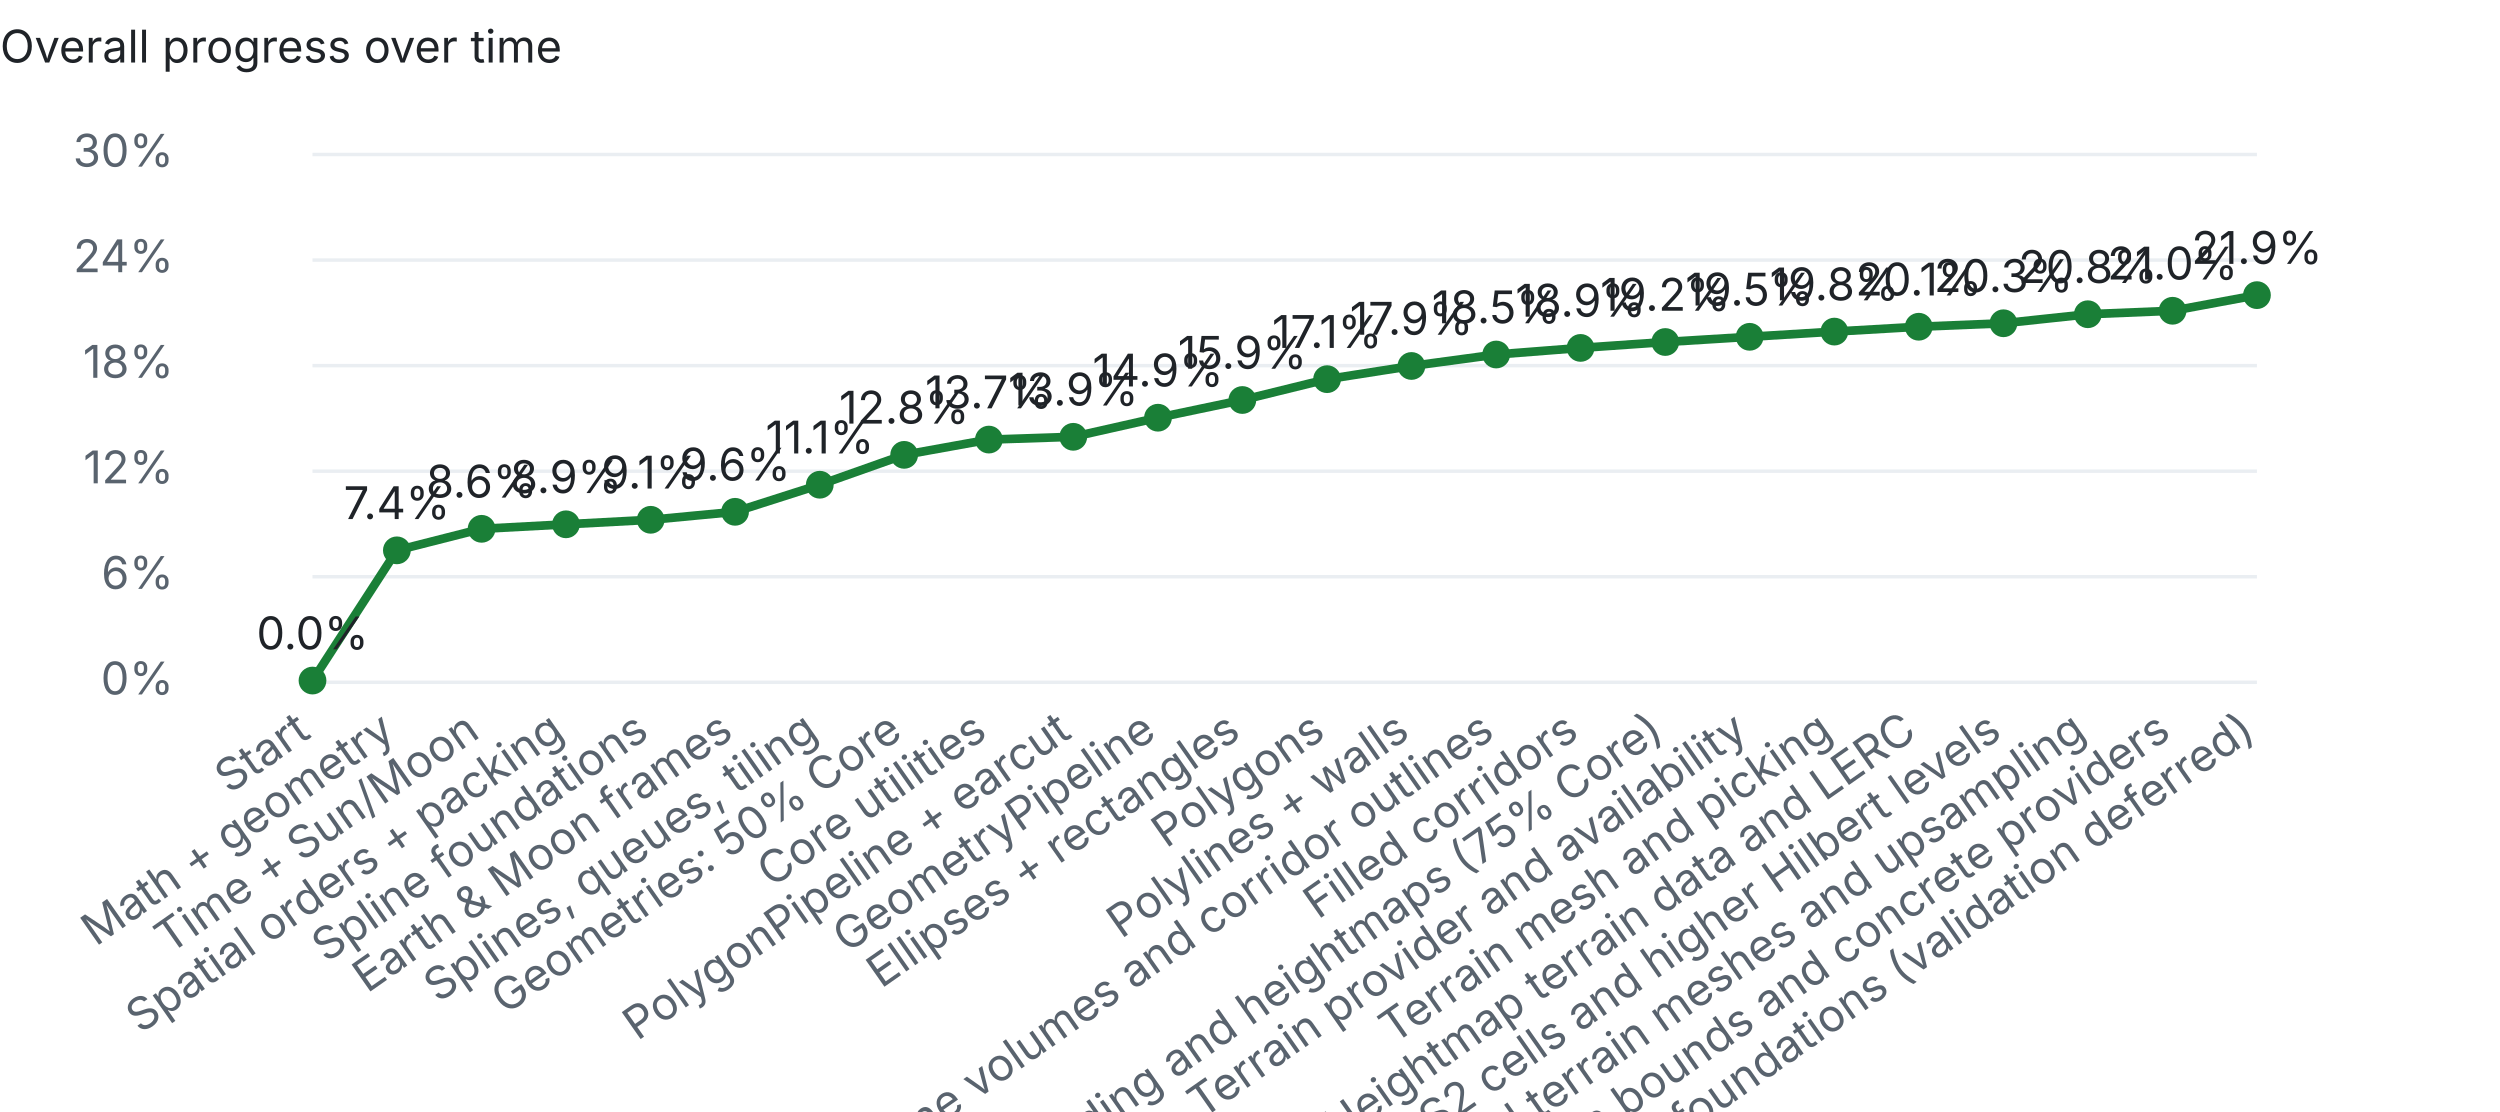
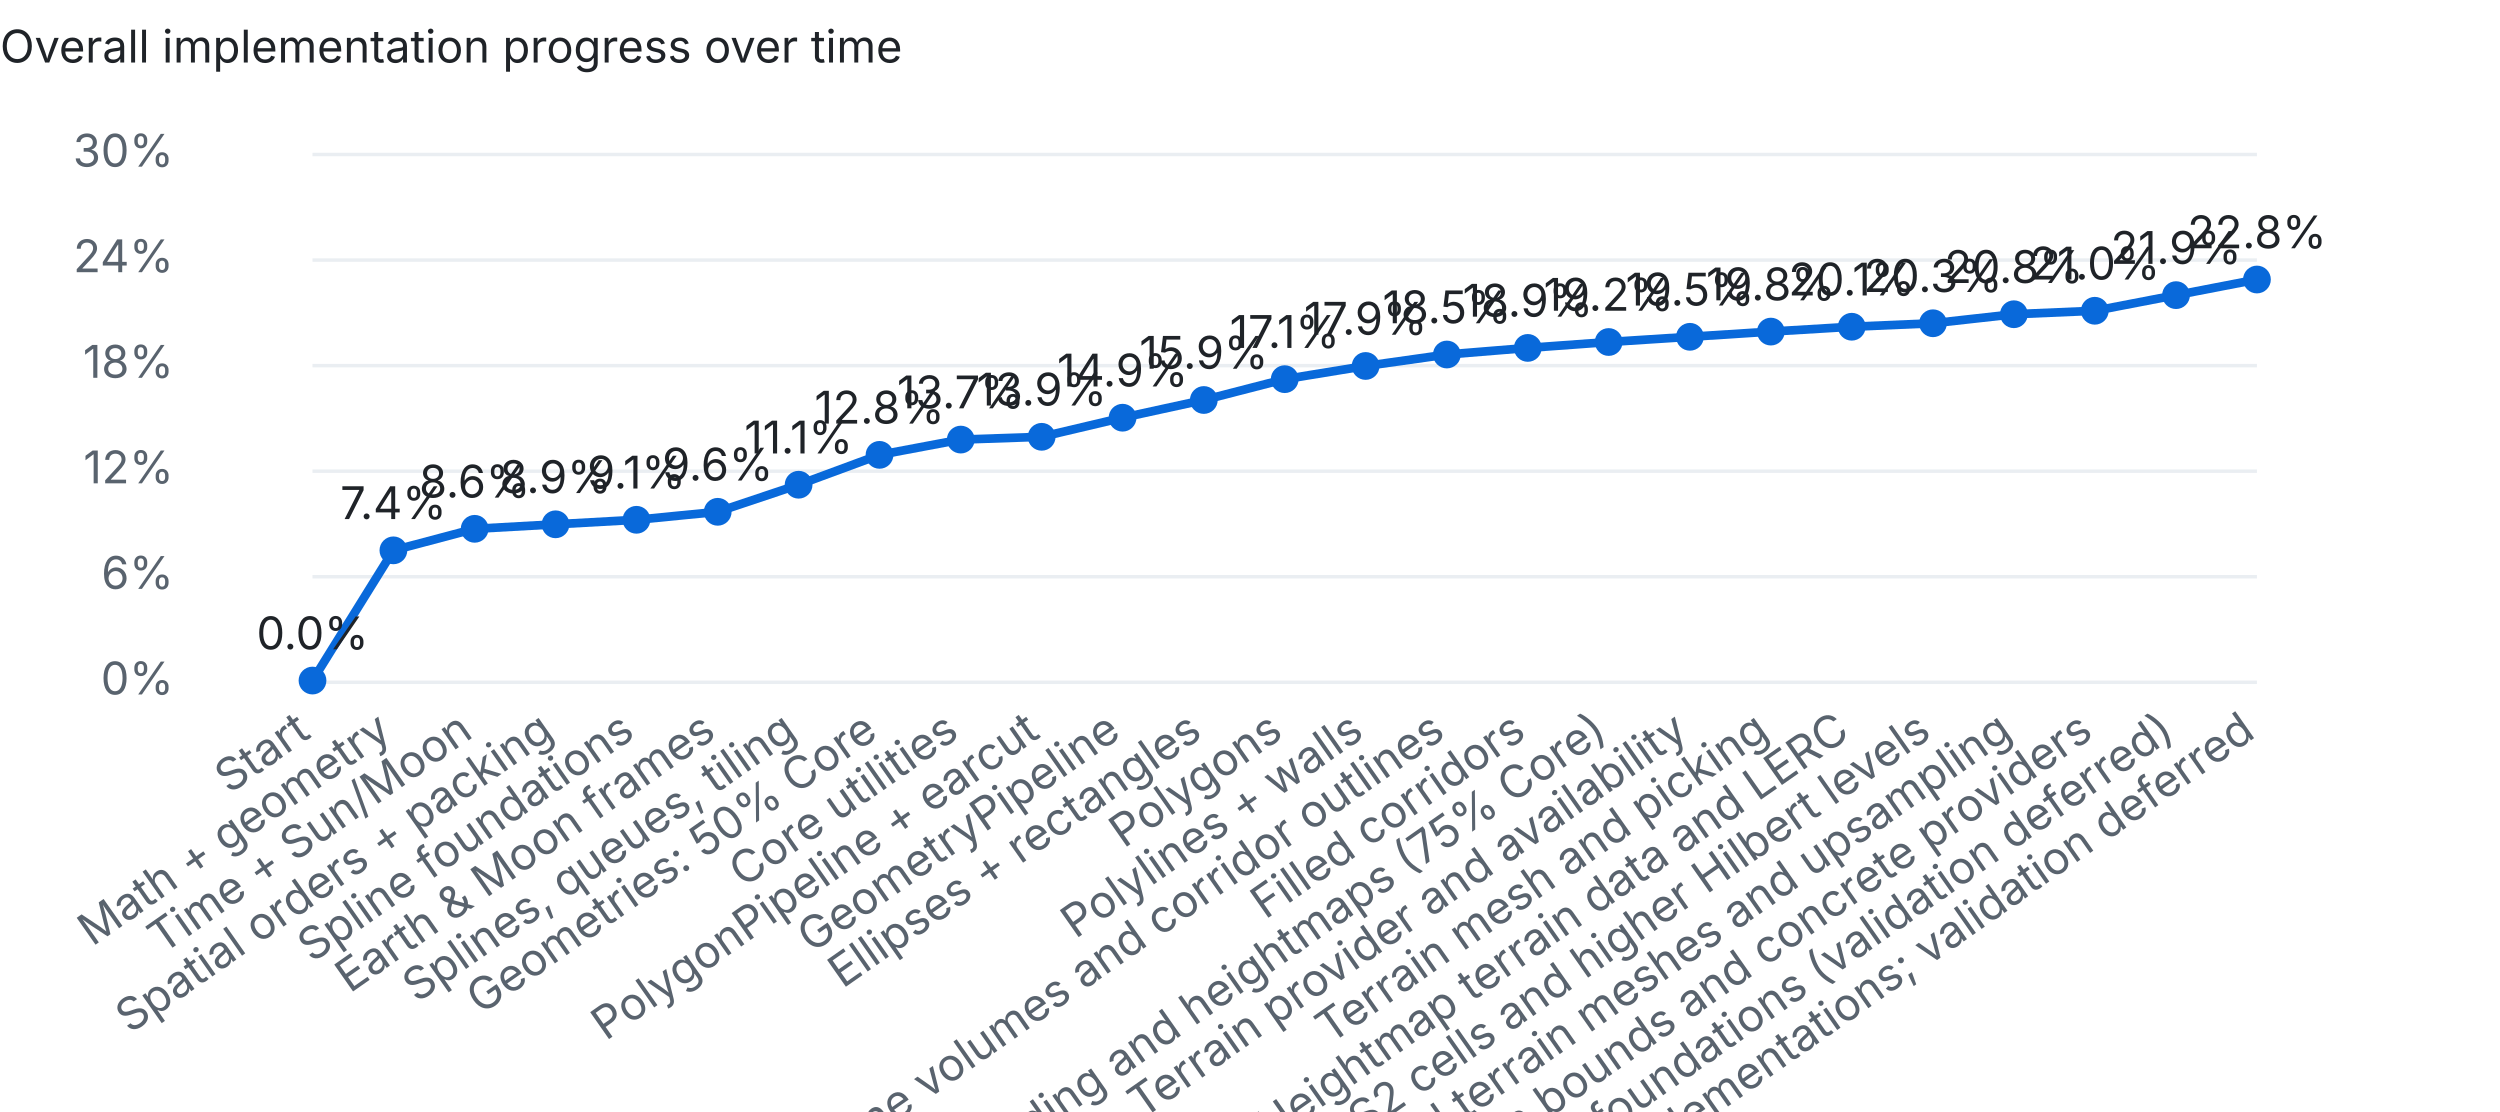
<svg xmlns="http://www.w3.org/2000/svg" width="720" height="320" viewBox="0 0 720 320">
-   <style>text{font:13px system-ui,-apple-system,Segoe UI,sans-serif;fill:#1f2328}.dim{fill:#59636e}.bg{fill:#eaeef2}.done{fill:#1a7f37}.part{fill:#d4a72c}@media (prefers-color-scheme:dark){text{fill:#e6edf3}.dim{fill:#9198a1}.bg{fill:#30363d}.done{fill:#3fb950}}</style>
-   <text x="0" y="18" font-weight="600">Overall progress over time</text>
+   <style>text{font:13px system-ui,-apple-system,Segoe UI,sans-serif;fill:#1f2328}.dim{fill:#59636e}.bg{fill:#eaeef2}.done{fill:#1a7f37}.part{fill:#d4a72c}.unchecked{fill:#0969da}@media (prefers-color-scheme:dark){text{fill:#e6edf3}.dim{fill:#9198a1}.bg{fill:#30363d}.done{fill:#3fb950}}</style>
+   <text x="0" y="18" font-weight="600">Overall implementation progress over time</text>
  <rect class="bg" x="90" y="196.0" width="560" height="1" />
  <text class="dim" x="50" y="200.0" text-anchor="end">0%</text>
  <rect class="bg" x="90" y="165.6" width="560" height="1" />
  <text class="dim" x="50" y="169.6" text-anchor="end">6%</text>
  <rect class="bg" x="90" y="135.2" width="560" height="1" />
  <text class="dim" x="50" y="139.2" text-anchor="end">12%</text>
  <rect class="bg" x="90" y="104.8" width="560" height="1" />
  <text class="dim" x="50" y="108.8" text-anchor="end">18%</text>
  <rect class="bg" x="90" y="74.4" width="560" height="1" />
  <text class="dim" x="50" y="78.4" text-anchor="end">24%</text>
  <rect class="bg" x="90" y="44.0" width="560" height="1" />
  <text class="dim" x="50" y="48.0" text-anchor="end">30%</text>
-   <polyline points="90.0,196.0 114.3,158.5 138.7,152.3 163.0,151.0 187.4,149.7 211.7,147.4 236.1,139.6 260.4,131.0 284.8,126.6 309.1,125.8 333.5,120.3 357.8,115.2 382.2,109.2 406.5,105.4 430.9,102.1 455.2,100.2 479.6,98.5 503.9,97.0 528.3,95.5 552.6,94.1 577.0,93.1 601.3,90.5 625.7,89.5 650.0,85.0" fill="none" stroke="#1a7f37" stroke-width="2.5" />
-   <circle class="done" cx="90.0" cy="196.0" r="4" />
+   <polyline points="90.0,196.0 113.3,158.5 136.7,152.3 160.0,151.0 183.3,149.7 206.7,147.4 230.0,139.6 253.3,131.0 276.7,126.6 300.0,125.8 323.3,120.3 346.7,115.2 370.0,109.2 393.3,105.4 416.7,102.1 440.0,100.2 463.3,98.5 486.7,97.0 510.0,95.5 533.3,94.1 556.7,93.1 580.0,90.5 603.3,89.5 626.7,85.0 650.0,80.5" fill="none" stroke="#0969da" stroke-width="2.5" />
+   <circle class="unchecked" cx="90.0" cy="196.0" r="4" />
  <text class="dim" x="90.0" y="212" text-anchor="end" transform="rotate(-35 90.0 212)">Start</text>
  <text x="90.0" y="187.0" text-anchor="middle">0.0%</text>
-   <circle class="done" cx="114.3" cy="158.5" r="4" />
-   <text class="dim" x="114.3" y="212" text-anchor="end" transform="rotate(-35 114.3 212)">Math + geometry</text>
-   <text x="114.3" y="149.5" text-anchor="middle">7.4%</text>
-   <circle class="done" cx="138.7" cy="152.3" r="4" />
-   <text class="dim" x="138.7" y="212" text-anchor="end" transform="rotate(-35 138.7 212)">Time + Sun/Moon</text>
-   <text x="138.7" y="143.3" text-anchor="middle">8.6%</text>
-   <circle class="done" cx="163.0" cy="151.0" r="4" />
-   <text class="dim" x="163.0" y="212" text-anchor="end" transform="rotate(-35 163.0 212)">Spatial orders + packing</text>
-   <text x="163.0" y="142.0" text-anchor="middle">8.9%</text>
-   <circle class="done" cx="187.4" cy="149.7" r="4" />
-   <text class="dim" x="187.4" y="212" text-anchor="end" transform="rotate(-35 187.4 212)">Spline foundations</text>
-   <text x="187.4" y="140.7" text-anchor="middle">9.1%</text>
-   <circle class="done" cx="211.7" cy="147.4" r="4" />
-   <text class="dim" x="211.7" y="212" text-anchor="end" transform="rotate(-35 211.7 212)">Earth &amp; Moon frames</text>
-   <text x="211.7" y="138.4" text-anchor="middle">9.6%</text>
-   <circle class="done" cx="236.1" cy="139.6" r="4" />
-   <text class="dim" x="236.1" y="212" text-anchor="end" transform="rotate(-35 236.1 212)">Splines, queues, tiling</text>
-   <text x="236.1" y="130.6" text-anchor="middle">11.1%</text>
-   <circle class="done" cx="260.4" cy="131.0" r="4" />
-   <text class="dim" x="260.4" y="212" text-anchor="end" transform="rotate(-35 260.4 212)">Geometries: 50% Core</text>
-   <text x="260.4" y="122.0" text-anchor="middle">12.8%</text>
-   <circle class="done" cx="284.8" cy="126.6" r="4" />
-   <text class="dim" x="284.8" y="212" text-anchor="end" transform="rotate(-35 284.8 212)">Core utilities</text>
-   <text x="284.8" y="117.6" text-anchor="middle">13.7%</text>
-   <circle class="done" cx="309.1" cy="125.8" r="4" />
-   <text class="dim" x="309.1" y="212" text-anchor="end" transform="rotate(-35 309.1 212)">PolygonPipeline + earcut</text>
-   <text x="309.1" y="116.8" text-anchor="middle">13.9%</text>
-   <circle class="done" cx="333.5" cy="120.3" r="4" />
-   <text class="dim" x="333.5" y="212" text-anchor="end" transform="rotate(-35 333.5 212)">GeometryPipeline</text>
-   <text x="333.5" y="111.3" text-anchor="middle">14.9%</text>
-   <circle class="done" cx="357.8" cy="115.2" r="4" />
-   <text class="dim" x="357.8" y="212" text-anchor="end" transform="rotate(-35 357.8 212)">Ellipses + rectangles</text>
-   <text x="357.8" y="106.2" text-anchor="middle">15.9%</text>
-   <circle class="done" cx="382.2" cy="109.2" r="4" />
-   <text class="dim" x="382.2" y="212" text-anchor="end" transform="rotate(-35 382.2 212)">Polygons</text>
-   <text x="382.2" y="100.2" text-anchor="middle">17.1%</text>
-   <circle class="done" cx="406.5" cy="105.4" r="4" />
-   <text class="dim" x="406.5" y="212" text-anchor="end" transform="rotate(-35 406.5 212)">Polylines + walls</text>
-   <text x="406.5" y="96.4" text-anchor="middle">17.9%</text>
-   <circle class="done" cx="430.9" cy="102.1" r="4" />
-   <text class="dim" x="430.9" y="212" text-anchor="end" transform="rotate(-35 430.9 212)">Polyline volumes and corridor outlines</text>
-   <text x="430.9" y="93.1" text-anchor="middle">18.5%</text>
-   <circle class="done" cx="455.2" cy="100.2" r="4" />
-   <text class="dim" x="455.2" y="212" text-anchor="end" transform="rotate(-35 455.2 212)">Filled corridors</text>
-   <text x="455.2" y="91.2" text-anchor="middle">18.9%</text>
-   <circle class="done" cx="479.6" cy="98.5" r="4" />
-   <text class="dim" x="479.6" y="212" text-anchor="end" transform="rotate(-35 479.6 212)">Terrain encoding and heightmaps (75% Core)</text>
-   <text x="479.6" y="89.5" text-anchor="middle">19.2%</text>
-   <circle class="done" cx="503.9" cy="97.0" r="4" />
-   <text class="dim" x="503.9" y="212" text-anchor="end" transform="rotate(-35 503.9 212)">Terrain provider and availability</text>
-   <text x="503.9" y="88.0" text-anchor="middle">19.5%</text>
-   <circle class="done" cx="528.3" cy="95.5" r="4" />
-   <text class="dim" x="528.3" y="212" text-anchor="end" transform="rotate(-35 528.3 212)">Terrain mesh and picking</text>
-   <text x="528.3" y="86.5" text-anchor="middle">19.8%</text>
-   <circle class="done" cx="552.6" cy="94.1" r="4" />
-   <text class="dim" x="552.6" y="212" text-anchor="end" transform="rotate(-35 552.6 212)">Heightmap terrain data and LERC</text>
-   <text x="552.6" y="85.1" text-anchor="middle">20.1%</text>
-   <circle class="done" cx="577.0" cy="93.1" r="4" />
-   <text class="dim" x="577.0" y="212" text-anchor="end" transform="rotate(-35 577.0 212)">S2 cells and higher Hilbert levels</text>
-   <text x="577.0" y="84.1" text-anchor="middle">20.3%</text>
-   <circle class="done" cx="601.3" cy="90.5" r="4" />
-   <text class="dim" x="601.3" y="212" text-anchor="end" transform="rotate(-35 601.3 212)">Quantized terrain meshes and upsampling</text>
-   <text x="601.3" y="81.5" text-anchor="middle">20.8%</text>
-   <circle class="done" cx="625.7" cy="89.5" r="4" />
-   <text class="dim" x="625.7" y="212" text-anchor="end" transform="rotate(-35 625.7 212)">Terrain bounds and concrete providers</text>
-   <text x="625.7" y="80.5" text-anchor="middle">21.0%</text>
-   <circle class="done" cx="650.0" cy="85.0" r="4" />
-   <text class="dim" x="650.0" y="212" text-anchor="end" transform="rotate(-35 650.0 212)">Core resource foundations (validation deferred)</text>
-   <text x="650.0" y="76.0" text-anchor="middle">21.9%</text>
+   <circle class="unchecked" cx="113.3" cy="158.5" r="4" />
+   <text class="dim" x="113.3" y="212" text-anchor="end" transform="rotate(-35 113.3 212)">Math + geometry</text>
+   <text x="113.3" y="149.5" text-anchor="middle">7.4%</text>
+   <circle class="unchecked" cx="136.7" cy="152.3" r="4" />
+   <text class="dim" x="136.7" y="212" text-anchor="end" transform="rotate(-35 136.7 212)">Time + Sun/Moon</text>
+   <text x="136.7" y="143.3" text-anchor="middle">8.6%</text>
+   <circle class="unchecked" cx="160.0" cy="151.0" r="4" />
+   <text class="dim" x="160.0" y="212" text-anchor="end" transform="rotate(-35 160.0 212)">Spatial orders + packing</text>
+   <text x="160.0" y="142.0" text-anchor="middle">8.9%</text>
+   <circle class="unchecked" cx="183.3" cy="149.7" r="4" />
+   <text class="dim" x="183.3" y="212" text-anchor="end" transform="rotate(-35 183.3 212)">Spline foundations</text>
+   <text x="183.3" y="140.7" text-anchor="middle">9.1%</text>
+   <circle class="unchecked" cx="206.7" cy="147.4" r="4" />
+   <text class="dim" x="206.7" y="212" text-anchor="end" transform="rotate(-35 206.7 212)">Earth &amp; Moon frames</text>
+   <text x="206.7" y="138.4" text-anchor="middle">9.6%</text>
+   <circle class="unchecked" cx="230.0" cy="139.6" r="4" />
+   <text class="dim" x="230.0" y="212" text-anchor="end" transform="rotate(-35 230.0 212)">Splines, queues, tiling</text>
+   <text x="230.0" y="130.6" text-anchor="middle">11.1%</text>
+   <circle class="unchecked" cx="253.3" cy="131.0" r="4" />
+   <text class="dim" x="253.3" y="212" text-anchor="end" transform="rotate(-35 253.3 212)">Geometries: 50% Core</text>
+   <text x="253.3" y="122.0" text-anchor="middle">12.8%</text>
+   <circle class="unchecked" cx="276.7" cy="126.6" r="4" />
+   <text class="dim" x="276.7" y="212" text-anchor="end" transform="rotate(-35 276.7 212)">Core utilities</text>
+   <text x="276.7" y="117.6" text-anchor="middle">13.7%</text>
+   <circle class="unchecked" cx="300.0" cy="125.8" r="4" />
+   <text class="dim" x="300.0" y="212" text-anchor="end" transform="rotate(-35 300.0 212)">PolygonPipeline + earcut</text>
+   <text x="300.0" y="116.8" text-anchor="middle">13.9%</text>
+   <circle class="unchecked" cx="323.3" cy="120.3" r="4" />
+   <text class="dim" x="323.3" y="212" text-anchor="end" transform="rotate(-35 323.3 212)">GeometryPipeline</text>
+   <text x="323.3" y="111.3" text-anchor="middle">14.9%</text>
+   <circle class="unchecked" cx="346.7" cy="115.2" r="4" />
+   <text class="dim" x="346.7" y="212" text-anchor="end" transform="rotate(-35 346.7 212)">Ellipses + rectangles</text>
+   <text x="346.7" y="106.2" text-anchor="middle">15.9%</text>
+   <circle class="unchecked" cx="370.0" cy="109.2" r="4" />
+   <text class="dim" x="370.0" y="212" text-anchor="end" transform="rotate(-35 370.0 212)">Polygons</text>
+   <text x="370.0" y="100.2" text-anchor="middle">17.1%</text>
+   <circle class="unchecked" cx="393.3" cy="105.4" r="4" />
+   <text class="dim" x="393.3" y="212" text-anchor="end" transform="rotate(-35 393.3 212)">Polylines + walls</text>
+   <text x="393.3" y="96.4" text-anchor="middle">17.9%</text>
+   <circle class="unchecked" cx="416.7" cy="102.1" r="4" />
+   <text class="dim" x="416.7" y="212" text-anchor="end" transform="rotate(-35 416.7 212)">Polyline volumes and corridor outlines</text>
+   <text x="416.7" y="93.1" text-anchor="middle">18.5%</text>
+   <circle class="unchecked" cx="440.0" cy="100.2" r="4" />
+   <text class="dim" x="440.0" y="212" text-anchor="end" transform="rotate(-35 440.0 212)">Filled corridors</text>
+   <text x="440.0" y="91.2" text-anchor="middle">18.9%</text>
+   <circle class="unchecked" cx="463.3" cy="98.5" r="4" />
+   <text class="dim" x="463.3" y="212" text-anchor="end" transform="rotate(-35 463.3 212)">Terrain encoding and heightmaps (75% Core)</text>
+   <text x="463.3" y="89.5" text-anchor="middle">19.2%</text>
+   <circle class="unchecked" cx="486.7" cy="97.0" r="4" />
+   <text class="dim" x="486.7" y="212" text-anchor="end" transform="rotate(-35 486.7 212)">Terrain provider and availability</text>
+   <text x="486.7" y="88.0" text-anchor="middle">19.5%</text>
+   <circle class="unchecked" cx="510.0" cy="95.5" r="4" />
+   <text class="dim" x="510.0" y="212" text-anchor="end" transform="rotate(-35 510.0 212)">Terrain mesh and picking</text>
+   <text x="510.0" y="86.5" text-anchor="middle">19.8%</text>
+   <circle class="unchecked" cx="533.3" cy="94.1" r="4" />
+   <text class="dim" x="533.3" y="212" text-anchor="end" transform="rotate(-35 533.3 212)">Heightmap terrain data and LERC</text>
+   <text x="533.3" y="85.1" text-anchor="middle">20.1%</text>
+   <circle class="unchecked" cx="556.7" cy="93.1" r="4" />
+   <text class="dim" x="556.7" y="212" text-anchor="end" transform="rotate(-35 556.7 212)">S2 cells and higher Hilbert levels</text>
+   <text x="556.7" y="84.1" text-anchor="middle">20.3%</text>
+   <circle class="unchecked" cx="580.0" cy="90.5" r="4" />
+   <text class="dim" x="580.0" y="212" text-anchor="end" transform="rotate(-35 580.0 212)">Quantized terrain meshes and upsampling</text>
+   <text x="580.0" y="81.5" text-anchor="middle">20.8%</text>
+   <circle class="unchecked" cx="603.3" cy="89.5" r="4" />
+   <text class="dim" x="603.3" y="212" text-anchor="end" transform="rotate(-35 603.3 212)">Terrain bounds and concrete providers</text>
+   <text x="603.3" y="80.5" text-anchor="middle">21.0%</text>
+   <circle class="unchecked" cx="626.7" cy="85.0" r="4" />
+   <text class="dim" x="626.7" y="212" text-anchor="end" transform="rotate(-35 626.7 212)">Core resource foundations (validation deferred)</text>
+   <text x="626.7" y="76.0" text-anchor="middle">21.9%</text>
+   <circle class="unchecked" cx="650.0" cy="80.5" r="4" />
+   <text class="dim" x="650.0" y="212" text-anchor="end" transform="rotate(-35 650.0 212)">Complete partial Core implementations; validation deferred</text>
+   <text x="650.0" y="71.5" text-anchor="middle">22.8%</text>
</svg>
